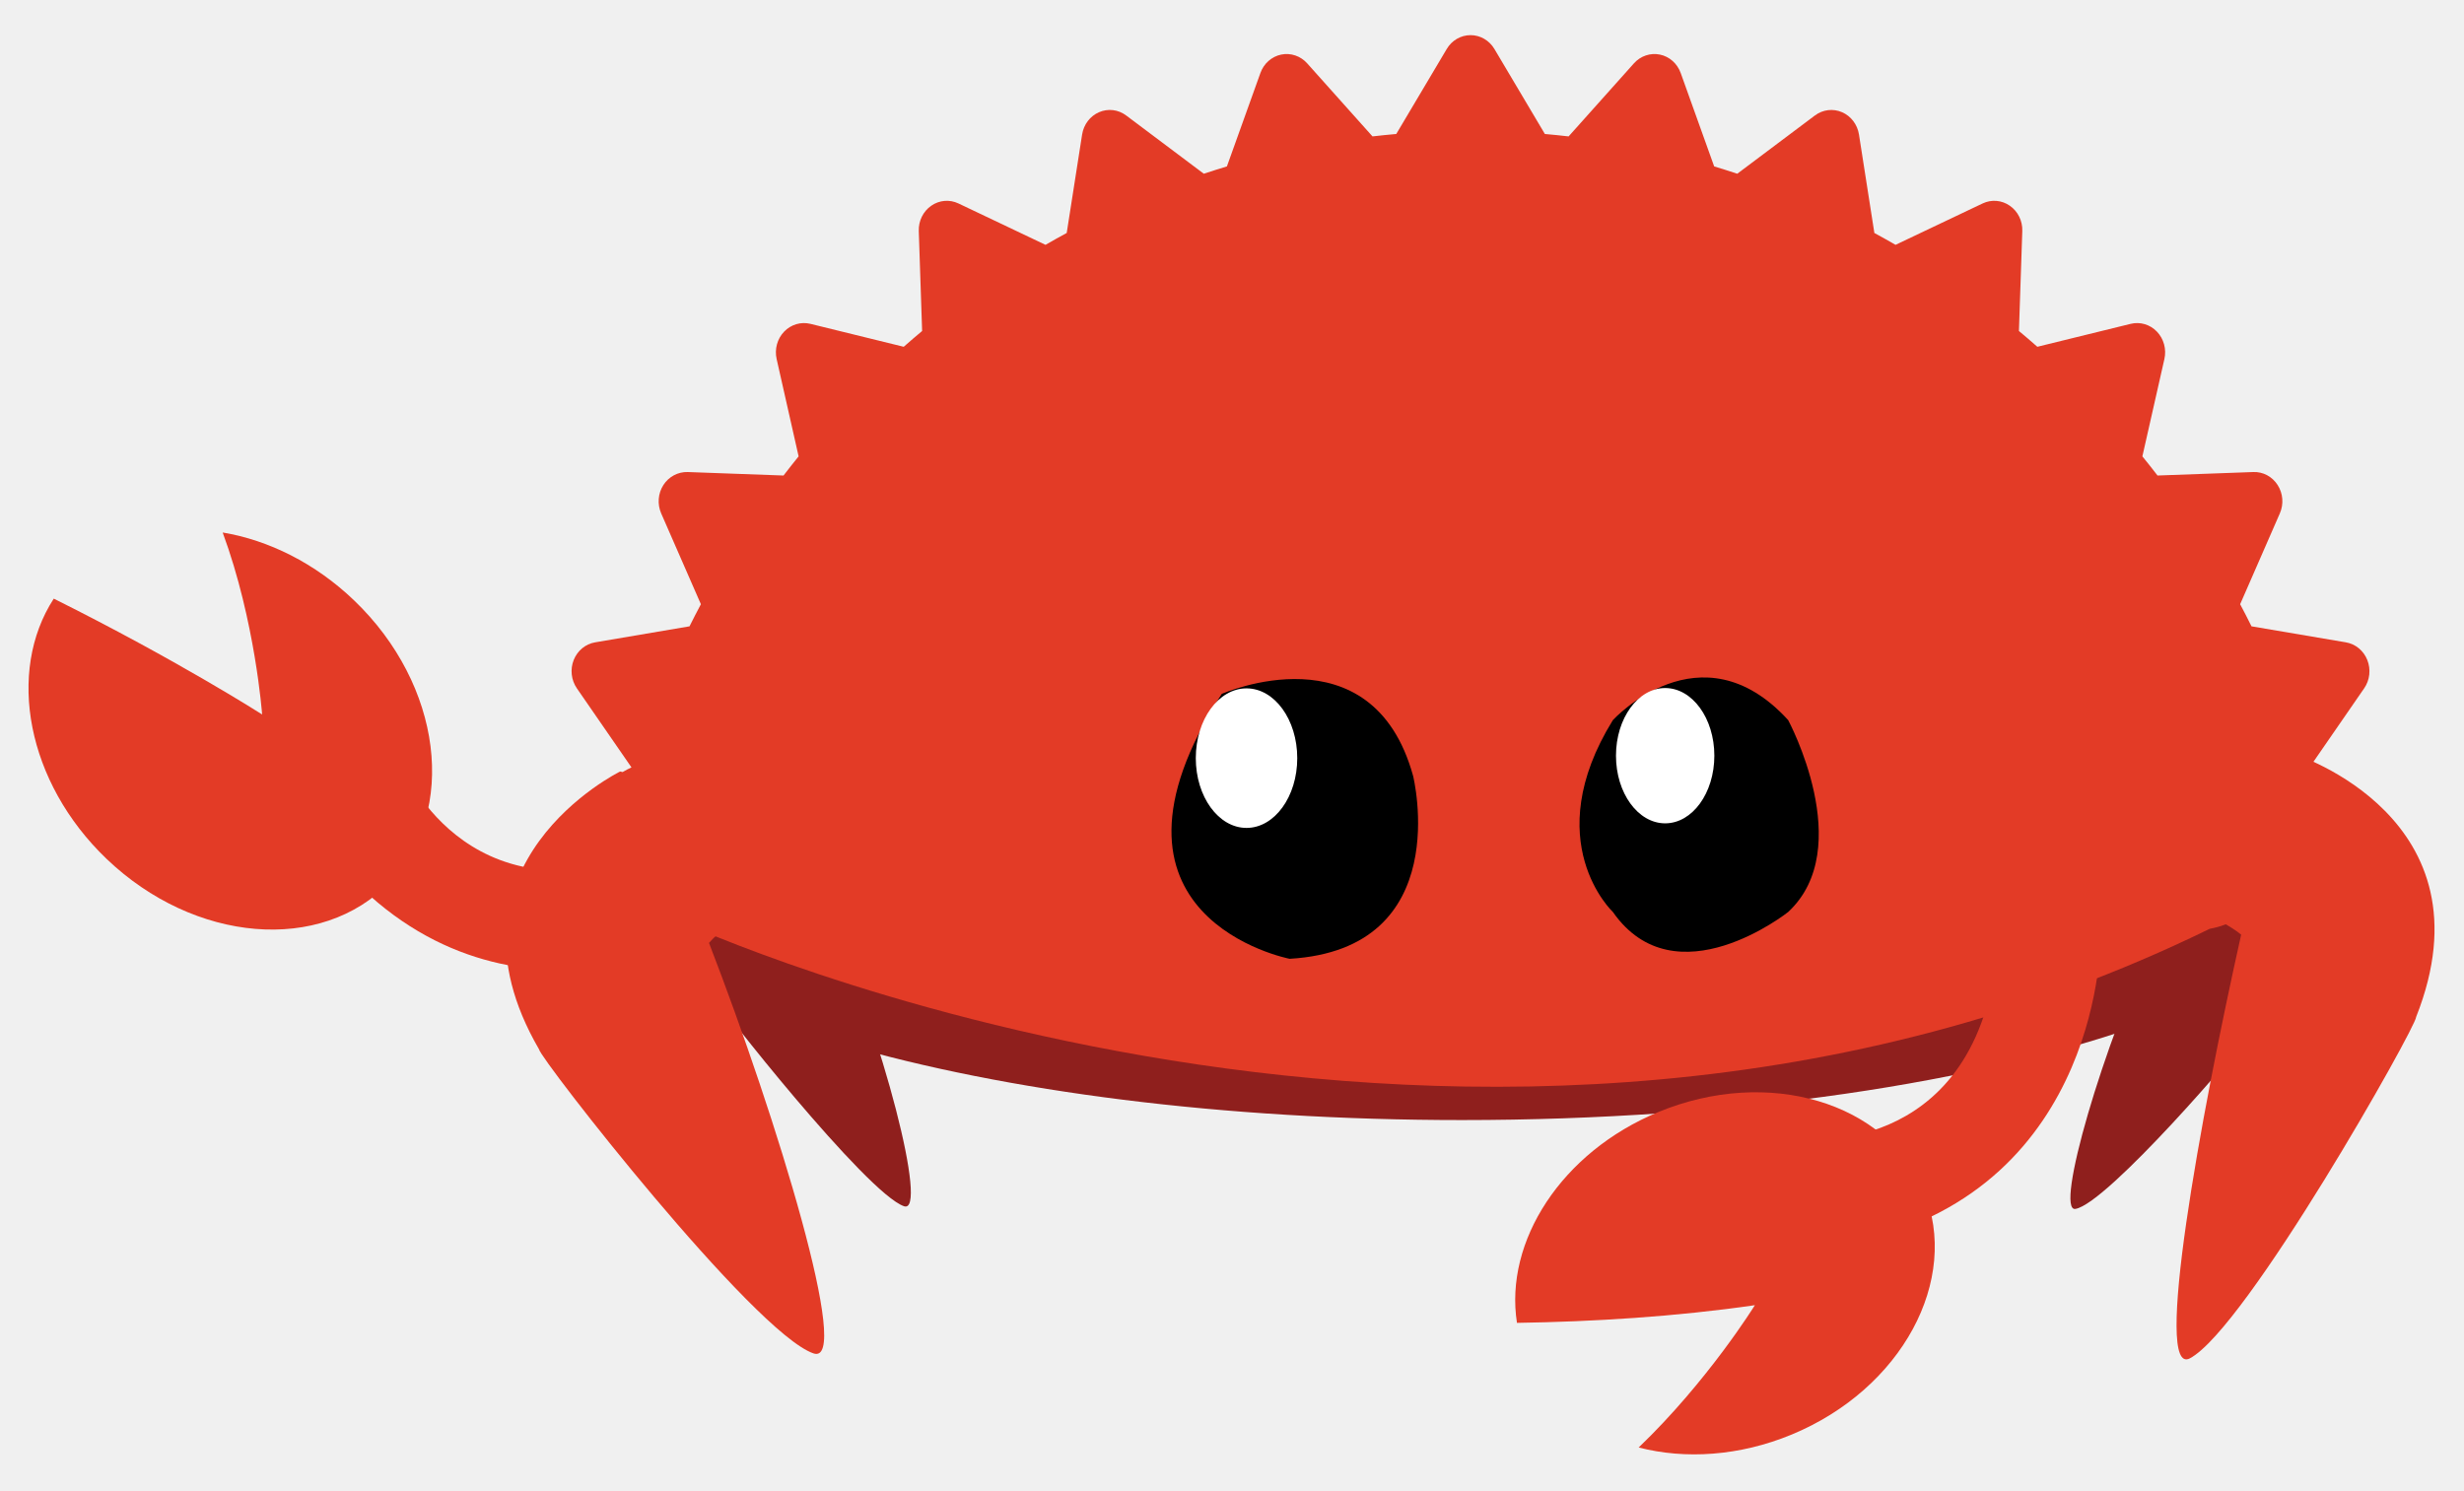
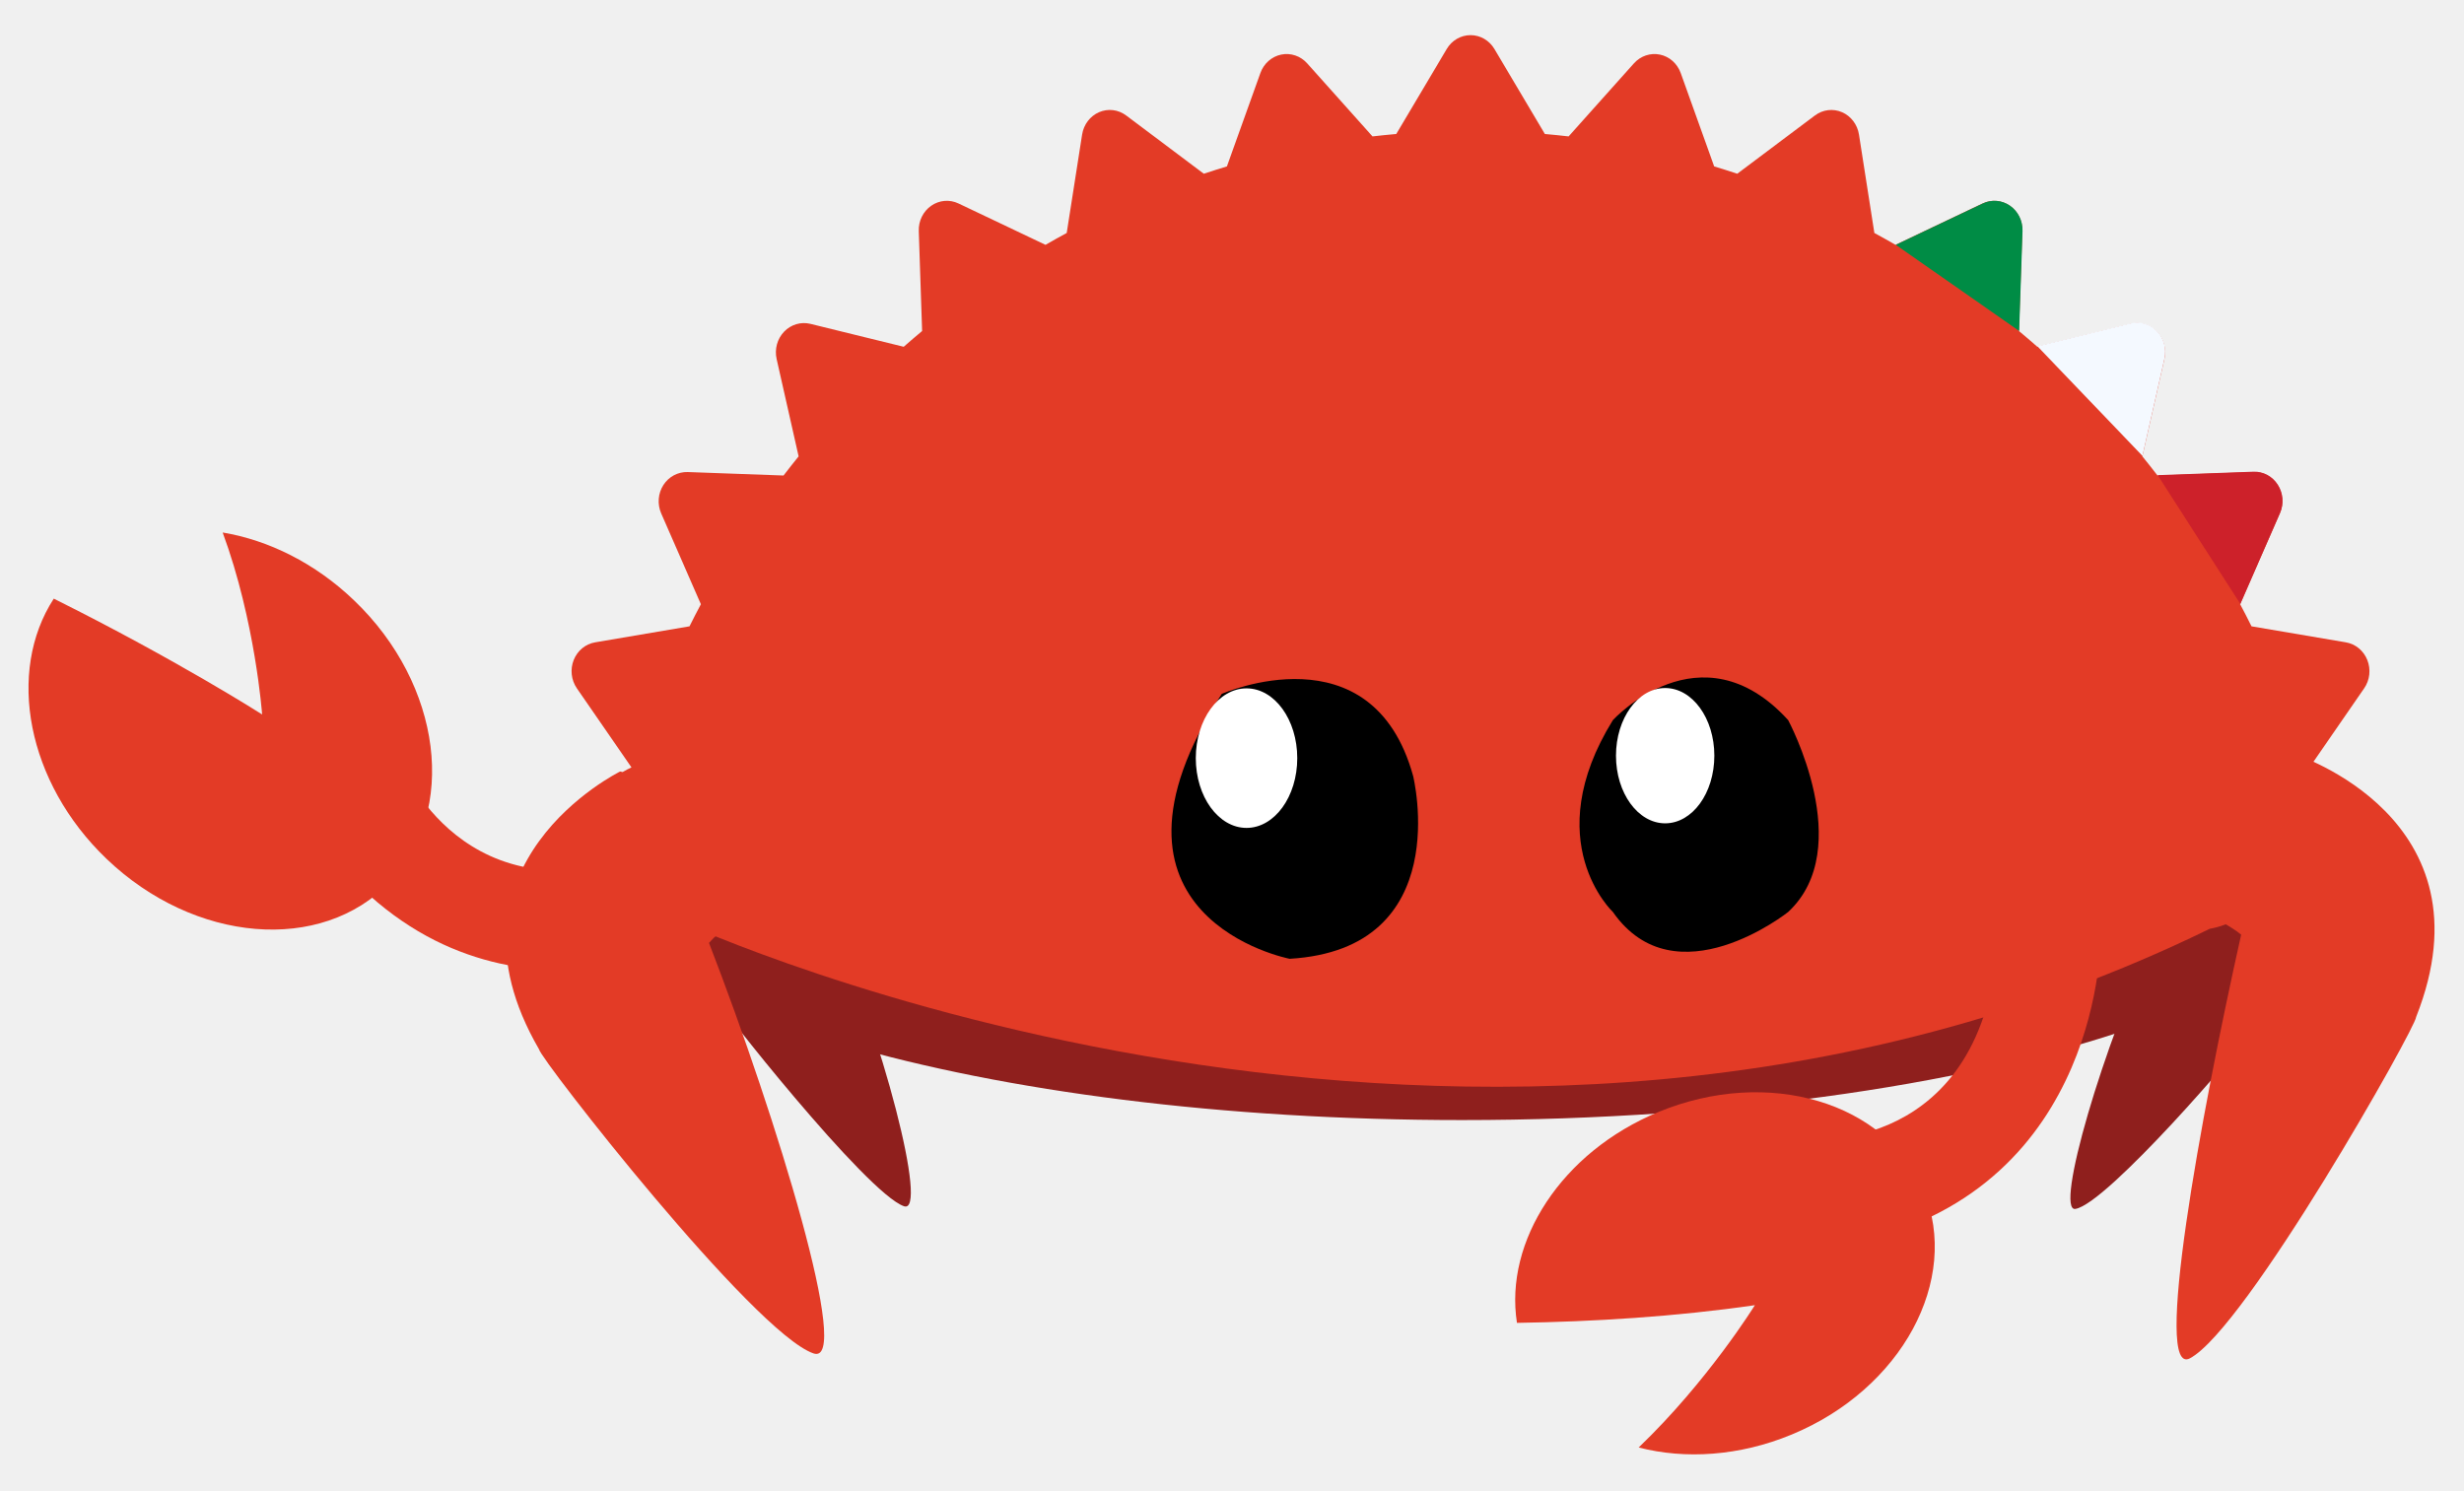
<svg xmlns="http://www.w3.org/2000/svg" xmlns:xlink="http://www.w3.org/1999/xlink" version="1.1" id="Layer_1" x="0px" y="0px" width="1354px" height="819px" viewBox="0 0 1354 819" enable-background="new 0 0 1354 819" xml:space="preserve">
-   <path fill="#8F1F1D" d="M803.403,312.05c-131.633,0-251.228,15.825-339.77,41.615v220.298  c88.542,25.79,208.137,41.614,339.77,41.614c150.657,0,285.535-20.729,376.134-53.402V365.457  C1088.938,332.781,954.06,312.05,803.403,312.05" />
-   <path fill="#8F1F1D" d="M1185.423,511.442c-3.856-10.663-4.629-24.154-1.36-37.162c5.85-23.289,22.421-36.198,37.013-28.833  c3.618,1.827,6.773,4.73,9.387,8.418c0.239-0.001,0.479,0,0.715,0.016c0,0,44.552,53.106,3.313,116.003  c-0.896,3.569-76.534,91.718-94.043,94.524C1128.987,666.244,1155.338,574.41,1185.423,511.442" />
-   <path fill="#8F1F1D" d="M454.479,501.021c5.3-9.631,7.158-22.788,4.217-36.426c-5.266-24.416-23.91-41.109-41.642-37.285  c-4.398,0.948-8.325,3.072-11.666,6.099c-0.282-0.059-0.564-0.113-0.845-0.153c0,0-56.292,41.952-12.057,113.924  c0.805,3.741,83.851,108.838,104.311,115.764C510.188,667.475,485.55,570.418,454.479,501.021" />
-   <path fill="#E23A26" d="M375.467,507.066l0.007,0.015C375.659,507.226,375.831,507.357,375.467,507.066" />
-   <path fill="#E33B26" d="M1271.119,431.903c-0.88-3.064-1.756-6.126-2.662-9.162l30.683-44.451c3.13-4.522,3.771-10.398,1.73-15.555  c-2.04-5.13-6.49-8.81-11.76-9.71l-51.887-8.805c-2.008-4.102-4.115-8.142-6.229-12.15l21.797-49.903  c2.243-5.087,1.769-10.995-1.203-15.608c-2.961-4.636-7.99-7.344-13.349-7.133l-52.656,1.913c-2.727-3.55-5.496-7.068-8.322-10.521  l12.102-53.49c1.225-5.433-0.322-11.118-4.104-15.064c-3.762-3.932-9.229-5.559-14.426-4.283l-51.289,12.608  c-3.321-2.935-6.699-5.833-10.114-8.673l1.849-54.914c0.197-5.559-2.394-10.842-6.845-13.925  c-4.445-3.104-10.093-3.573-14.955-1.266l-47.848,22.747c-3.854-2.21-7.728-4.4-11.644-6.517l-8.455-54.115  c-0.857-5.483-4.386-10.139-9.326-12.266c-4.923-2.137-10.568-1.447-14.891,1.808l-42.659,32.007  c-4.2-1.395-8.419-2.732-12.692-4.011l-18.386-51.316c-1.87-5.229-6.182-9.071-11.438-10.151c-5.238-1.072-10.63,0.742-14.263,4.802  L861.97,74.97c-4.342-0.5-8.685-0.956-13.043-1.331l-27.723-46.713c-2.811-4.732-7.771-7.612-13.116-7.612  c-5.334,0-10.304,2.88-13.09,7.612l-27.733,46.713c-4.358,0.375-8.722,0.831-13.056,1.331l-35.91-40.171  c-3.636-4.06-9.047-5.874-14.268-4.802c-5.255,1.092-9.573,4.922-11.433,10.151l-18.402,51.316  c-4.26,1.279-8.481,2.627-12.691,4.011l-42.644-32.007c-4.336-3.266-9.98-3.955-14.916-1.808c-4.919,2.127-8.461,6.783-9.313,12.266  l-8.461,54.115c-3.914,2.117-7.789,4.294-11.653,6.517l-47.842-22.747c-4.858-2.316-10.529-1.838-14.954,1.266  c-4.445,3.083-7.042,8.366-6.84,13.925l1.835,54.914c-3.405,2.84-6.774,5.738-10.112,8.673l-51.279-12.608  c-5.211-1.265-10.67,0.351-14.441,4.283c-3.795,3.946-5.332,9.631-4.113,15.064l12.079,53.49c-2.802,3.467-5.575,6.971-8.293,10.521  l-52.655-1.913c-5.314-0.157-10.386,2.497-13.356,7.133c-2.974,4.613-3.425,10.521-1.211,15.608l21.814,49.903  c-2.119,4.008-4.224,8.048-6.249,12.15l-51.882,8.805c-5.271,0.888-9.715,4.566-11.765,9.71c-2.037,5.157-1.375,11.033,1.735,15.555  l30.69,44.451c-0.236,0.784-0.455,1.576-0.69,2.364l-16.863,17.911l45.341,64.05c0,0,435.152,200.731,838.797,3.396  C1260.372,502.189,1271.119,431.903,1271.119,431.903" />
-   <path d="M886.303,395.759c0,0,48.157-52.729,96.315,0c0,0,37.84,70.312,0,105.463c0,0-61.917,49.218-96.315,0  C886.303,501.222,845.024,462.55,886.303,395.759" />
-   <path fill="#FFFFFF" d="M942.057,415.32c0,20.532-12.103,37.179-27.029,37.179c-14.924,0-27.027-16.646-27.027-37.179  s12.104-37.18,27.027-37.18C929.954,378.14,942.057,394.788,942.057,415.32" />
-   <path d="M671.365,381.361c0,0,82.608-36.576,105.154,45.062c0,0,23.618,95.154-67.837,100.525  C708.682,526.948,592.06,504.486,671.365,381.361" />
-   <rect x="278" y="19" fill="none" width="1060" height="782" />
-   <g>
-     <defs>
+   <defs id="defs2480" />
+   <path fill="#8F1F1D" d="M803.403,312.05c-131.633,0-251.228,15.825-339.77,41.615v220.298  c88.542,25.79,208.137,41.614,339.77,41.614c150.657,0,285.535-20.729,376.134-53.402V365.457  C1088.938,332.781,954.06,312.05,803.403,312.05" id="path2431" />
+   <path fill="#8F1F1D" d="M1185.423,511.442c-3.856-10.663-4.629-24.154-1.36-37.162c5.85-23.289,22.421-36.198,37.013-28.833  c3.618,1.827,6.773,4.73,9.387,8.418c0.239-0.001,0.479,0,0.715,0.016c0,0,44.552,53.106,3.313,116.003  c-0.896,3.569-76.534,91.718-94.043,94.524C1128.987,666.244,1155.338,574.41,1185.423,511.442" id="path2433" />
+   <path fill="#8F1F1D" d="M454.479,501.021c5.3-9.631,7.158-22.788,4.217-36.426c-5.266-24.416-23.91-41.109-41.642-37.285  c-4.398,0.948-8.325,3.072-11.666,6.099c-0.282-0.059-0.564-0.113-0.845-0.153c0,0-56.292,41.952-12.057,113.924  c0.805,3.741,83.851,108.838,104.311,115.764C510.188,667.475,485.55,570.418,454.479,501.021" id="path2435" />
+   <path fill="#E23A26" d="M375.467,507.066l0.007,0.015C375.659,507.226,375.831,507.357,375.467,507.066" id="path2437" />
+   <path fill="#E33B26" d="M1271.119,431.903c-0.88-3.064-1.756-6.126-2.662-9.162l30.683-44.451c3.13-4.522,3.771-10.398,1.73-15.555  c-2.04-5.13-6.49-8.81-11.76-9.71l-51.887-8.805c-2.008-4.102-4.115-8.142-6.229-12.15l21.797-49.903  c2.243-5.087,1.769-10.995-1.203-15.608c-2.961-4.636-7.99-7.344-13.349-7.133l-52.656,1.913c-2.727-3.55-5.496-7.068-8.322-10.521  l12.102-53.49c1.225-5.433-0.322-11.118-4.104-15.064c-3.762-3.932-9.229-5.559-14.426-4.283l-51.289,12.608  c-3.321-2.935-6.699-5.833-10.114-8.673l1.849-54.914c0.197-5.559-2.394-10.842-6.845-13.925  c-4.445-3.104-10.093-3.573-14.955-1.266l-47.848,22.747c-3.854-2.21-7.728-4.4-11.644-6.517l-8.455-54.115  c-0.857-5.483-4.386-10.139-9.326-12.266c-4.923-2.137-10.568-1.447-14.891,1.808l-42.659,32.007  c-4.2-1.395-8.419-2.732-12.692-4.011l-18.386-51.316c-1.87-5.229-6.182-9.071-11.438-10.151c-5.238-1.072-10.63,0.742-14.263,4.802  L861.97,74.97c-4.342-0.5-8.685-0.956-13.043-1.331l-27.723-46.713c-2.811-4.732-7.771-7.612-13.116-7.612  c-5.334,0-10.304,2.88-13.09,7.612l-27.733,46.713c-4.358,0.375-8.722,0.831-13.056,1.331l-35.91-40.171  c-3.636-4.06-9.047-5.874-14.268-4.802c-5.255,1.092-9.573,4.922-11.433,10.151l-18.402,51.316  c-4.26,1.279-8.481,2.627-12.691,4.011l-42.644-32.007c-4.336-3.266-9.98-3.955-14.916-1.808c-4.919,2.127-8.461,6.783-9.313,12.266  l-8.461,54.115c-3.914,2.117-7.789,4.294-11.653,6.517l-47.842-22.747c-4.858-2.316-10.529-1.838-14.954,1.266  c-4.445,3.083-7.042,8.366-6.84,13.925l1.835,54.914c-3.405,2.84-6.774,5.738-10.112,8.673l-51.279-12.608  c-5.211-1.265-10.67,0.351-14.441,4.283c-3.795,3.946-5.332,9.631-4.113,15.064l12.079,53.49c-2.802,3.467-5.575,6.971-8.293,10.521  l-52.655-1.913c-5.314-0.157-10.386,2.497-13.356,7.133c-2.974,4.613-3.425,10.521-1.211,15.608l21.814,49.903  c-2.119,4.008-4.224,8.048-6.249,12.15l-51.882,8.805c-5.271,0.888-9.715,4.566-11.765,9.71c-2.037,5.157-1.375,11.033,1.735,15.555  l30.69,44.451c-0.236,0.784-0.455,1.576-0.69,2.364l-16.863,17.911l45.341,64.05c0,0,435.152,200.731,838.797,3.396  C1260.372,502.189,1271.119,431.903,1271.119,431.903" id="path2439" />
+   <path d="M886.303,395.759c0,0,48.157-52.729,96.315,0c0,0,37.84,70.312,0,105.463c0,0-61.917,49.218-96.315,0  C886.303,501.222,845.024,462.55,886.303,395.759" id="path2441" />
+   <path fill="#FFFFFF" d="M942.057,415.32c0,20.532-12.103,37.179-27.029,37.179c-14.924,0-27.027-16.646-27.027-37.179  s12.104-37.18,27.027-37.18C929.954,378.14,942.057,394.788,942.057,415.32" id="path2443" />
+   <path d="M671.365,381.361c0,0,82.608-36.576,105.154,45.062c0,0,23.618,95.154-67.837,100.525  C708.682,526.948,592.06,504.486,671.365,381.361" id="path2445" />
+   <rect x="278" y="19" fill="none" width="1060" height="782" id="rect2447" />
+   <g id="g2461">
+     <defs id="defs2450">
      <rect id="SVGID_1_" x="278.06" y="19.314" width="1059.75" height="781.686" />
    </defs>
    <clipPath id="SVGID_2_">
-       <use xlink:href="#SVGID_1_" overflow="visible" />
+       <use xlink:href="#SVGID_1_" overflow="visible" id="use2452" />
    </clipPath>
-     <path clip-path="url(#SVGID_2_)" fill="#FFFFFF" d="M712.855,416.668c0,21.173-12.48,38.346-27.877,38.346   c-15.391,0-27.874-17.173-27.874-38.346c0-21.178,12.483-38.346,27.874-38.346C700.375,378.322,712.855,395.49,712.855,416.668" />
-     <path clip-path="url(#SVGID_2_)" fill="#E33B26" d="M389.602,518.216c10.967-12.463,37.611-27.557,35.57-46.282   c-3.653-33.526-31.456-57.999-62.099-54.658c-7.599,0.827-14.658,3.292-20.923,7.035c-0.463-0.106-0.925-0.211-1.388-0.294   c0,0-103.632,50.873-44.564,152.657c0.557,5.137,117.847,155.668,150.787,167.131C468.544,751.307,427.074,615.165,389.602,518.216   " />
-     <path clip-path="url(#SVGID_2_)" fill="#E33B26" d="M1231.549,513.673c-12.692-10.7-46.162-20.418-46.92-39.238   c-1.355-33.697,22.512-62.021,53.312-63.26c7.638-0.308,14.983,1.083,21.734,3.857c0.442-0.174,0.884-0.347,1.329-0.497   c0,0,110.025,34.951,66.695,144.366c0.21,5.163-93.468,171.416-124.345,187.635   C1183.146,757.151,1208.861,615.105,1231.549,513.673" />
+     <path clip-path="url(#SVGID_2_)" fill="#FFFFFF" d="M712.855,416.668c0,21.173-12.48,38.346-27.877,38.346   c-15.391,0-27.874-17.173-27.874-38.346c0-21.178,12.483-38.346,27.874-38.346C700.375,378.322,712.855,395.49,712.855,416.668" id="path2455" />
+     <path clip-path="url(#SVGID_2_)" fill="#E33B26" d="M389.602,518.216c10.967-12.463,37.611-27.557,35.57-46.282   c-3.653-33.526-31.456-57.999-62.099-54.658c-7.599,0.827-14.658,3.292-20.923,7.035c-0.463-0.106-0.925-0.211-1.388-0.294   c0,0-103.632,50.873-44.564,152.657c0.557,5.137,117.847,155.668,150.787,167.131C468.544,751.307,427.074,615.165,389.602,518.216   " id="path2457" />
+     <path clip-path="url(#SVGID_2_)" fill="#E33B26" d="M1231.549,513.673c-12.692-10.7-46.162-20.418-46.92-39.238   c-1.355-33.697,22.512-62.021,53.312-63.26c7.638-0.308,14.983,1.083,21.734,3.857c0.442-0.174,0.884-0.347,1.329-0.497   c0,0,110.025,34.951,66.695,144.366c0.21,5.163-93.468,171.416-124.345,187.635   C1183.146,757.151,1208.861,615.105,1231.549,513.673" id="path2459" />
  </g>
-   <rect x="278" y="19" fill="none" width="1060" height="782" />
-   <path fill="#E33B26" d="M1154.362,514.558c0,0,1.382,137.296-133.167,167.933l-28.055-56.363c0,0,97.495,9.431,104.995-111.569  H1154.362" />
-   <path fill="#E33B26" d="M1057.167,654.591c-20.25-48.941-85.595-68.373-145.951-43.399c-53.126,21.98-84.637,71.031-77.624,115.845  c41.946-0.652,86.94-3.371,130.736-9.718c0,0-25.837,41.763-63.857,78.211c25.566,6.599,55.383,4.768,84.076-7.104  C1044.904,763.452,1077.417,703.532,1057.167,654.591" />
-   <g>
-     <path fill="#E33B26" d="M396.635,512.763c0,0-120.426,65.951-210.88-38.262l36.479-51.313c0,0,37.649,90.426,147.893,39.991   L396.635,512.763" />
-     <path fill="#E33B26" d="M144.038,392.655c0,0-46.915-29.995-114.487-63.65C3.436,369.241,14.735,430.034,58.509,471.979   c48.361,46.34,118.025,52.115,155.601,12.901c37.576-39.214,28.833-108.569-19.528-154.908   c-21.437-20.543-47.061-33.103-72.221-37.316C140.333,341.359,144.038,392.655,144.038,392.655" />
+   <rect x="278" y="19" fill="none" width="1060" height="782" id="rect2463" />
+   <path fill="#E33B26" d="M1154.362,514.558c0,0,1.382,137.296-133.167,167.933l-28.055-56.363c0,0,97.495,9.431,104.995-111.569  H1154.362" id="path2465" />
+   <path fill="#E33B26" d="M1057.167,654.591c-20.25-48.941-85.595-68.373-145.951-43.399c-53.126,21.98-84.637,71.031-77.624,115.845  c41.946-0.652,86.94-3.371,130.736-9.718c0,0-25.837,41.763-63.857,78.211c25.566,6.599,55.383,4.768,84.076-7.104  C1044.904,763.452,1077.417,703.532,1057.167,654.591" id="path2467" />
+   <g id="g2473">
+     <path fill="#E33B26" d="M396.635,512.763c0,0-120.426,65.951-210.88-38.262l36.479-51.313c0,0,37.649,90.426,147.893,39.991   L396.635,512.763" id="path2469" />
+     <path fill="#E33B26" d="M144.038,392.655c0,0-46.915-29.995-114.487-63.65C3.436,369.241,14.735,430.034,58.509,471.979   c48.361,46.34,118.025,52.115,155.601,12.901c37.576-39.214,28.833-108.569-19.528-154.908   c-21.437-20.543-47.061-33.103-72.221-37.316C140.333,341.359,144.038,392.655,144.038,392.655" id="path2471" />
  </g>
-   <rect x="278.06" y="19.314" fill="none" width="1059.75" height="781.686" />
+   <rect x="278.06" y="19.314" fill="none" width="1059.75" height="781.686" id="rect2475" />
+   <g id="g2306" transform="translate(-1037.232,-435.1935)">
+     <path fill="#e33b26" d="m 2268.313,767.074 21.797,-49.903 c 2.243,-5.087 1.769,-10.995 -1.203,-15.608 -2.961,-4.636 -7.99,-7.344 -13.349,-7.133 l -52.656,1.913" id="path564-3-6" style="fill:#cd212a;fill-opacity:1" />
+     <path fill="#e33b26" d="m 2214.542,685.744 12.102,-53.49 c 1.225,-5.433 -0.322,-11.118 -4.104,-15.064 -3.762,-3.932 -9.229,-5.559 -14.426,-4.283 l -51.289,12.608" id="path564-3" style="fill:#f4f9ff;fill-opacity:1" />
+     <path fill="#e33b26" d="m 2146.786,617.098 1.849,-54.914 c 0.197,-5.559 -2.394,-10.842 -6.845,-13.925 -4.445,-3.104 -10.093,-3.573 -14.955,-1.266 l -47.848,22.747" id="path564-3-7" style="fill:#008c45;fill-opacity:1" />
+   </g>
</svg>
